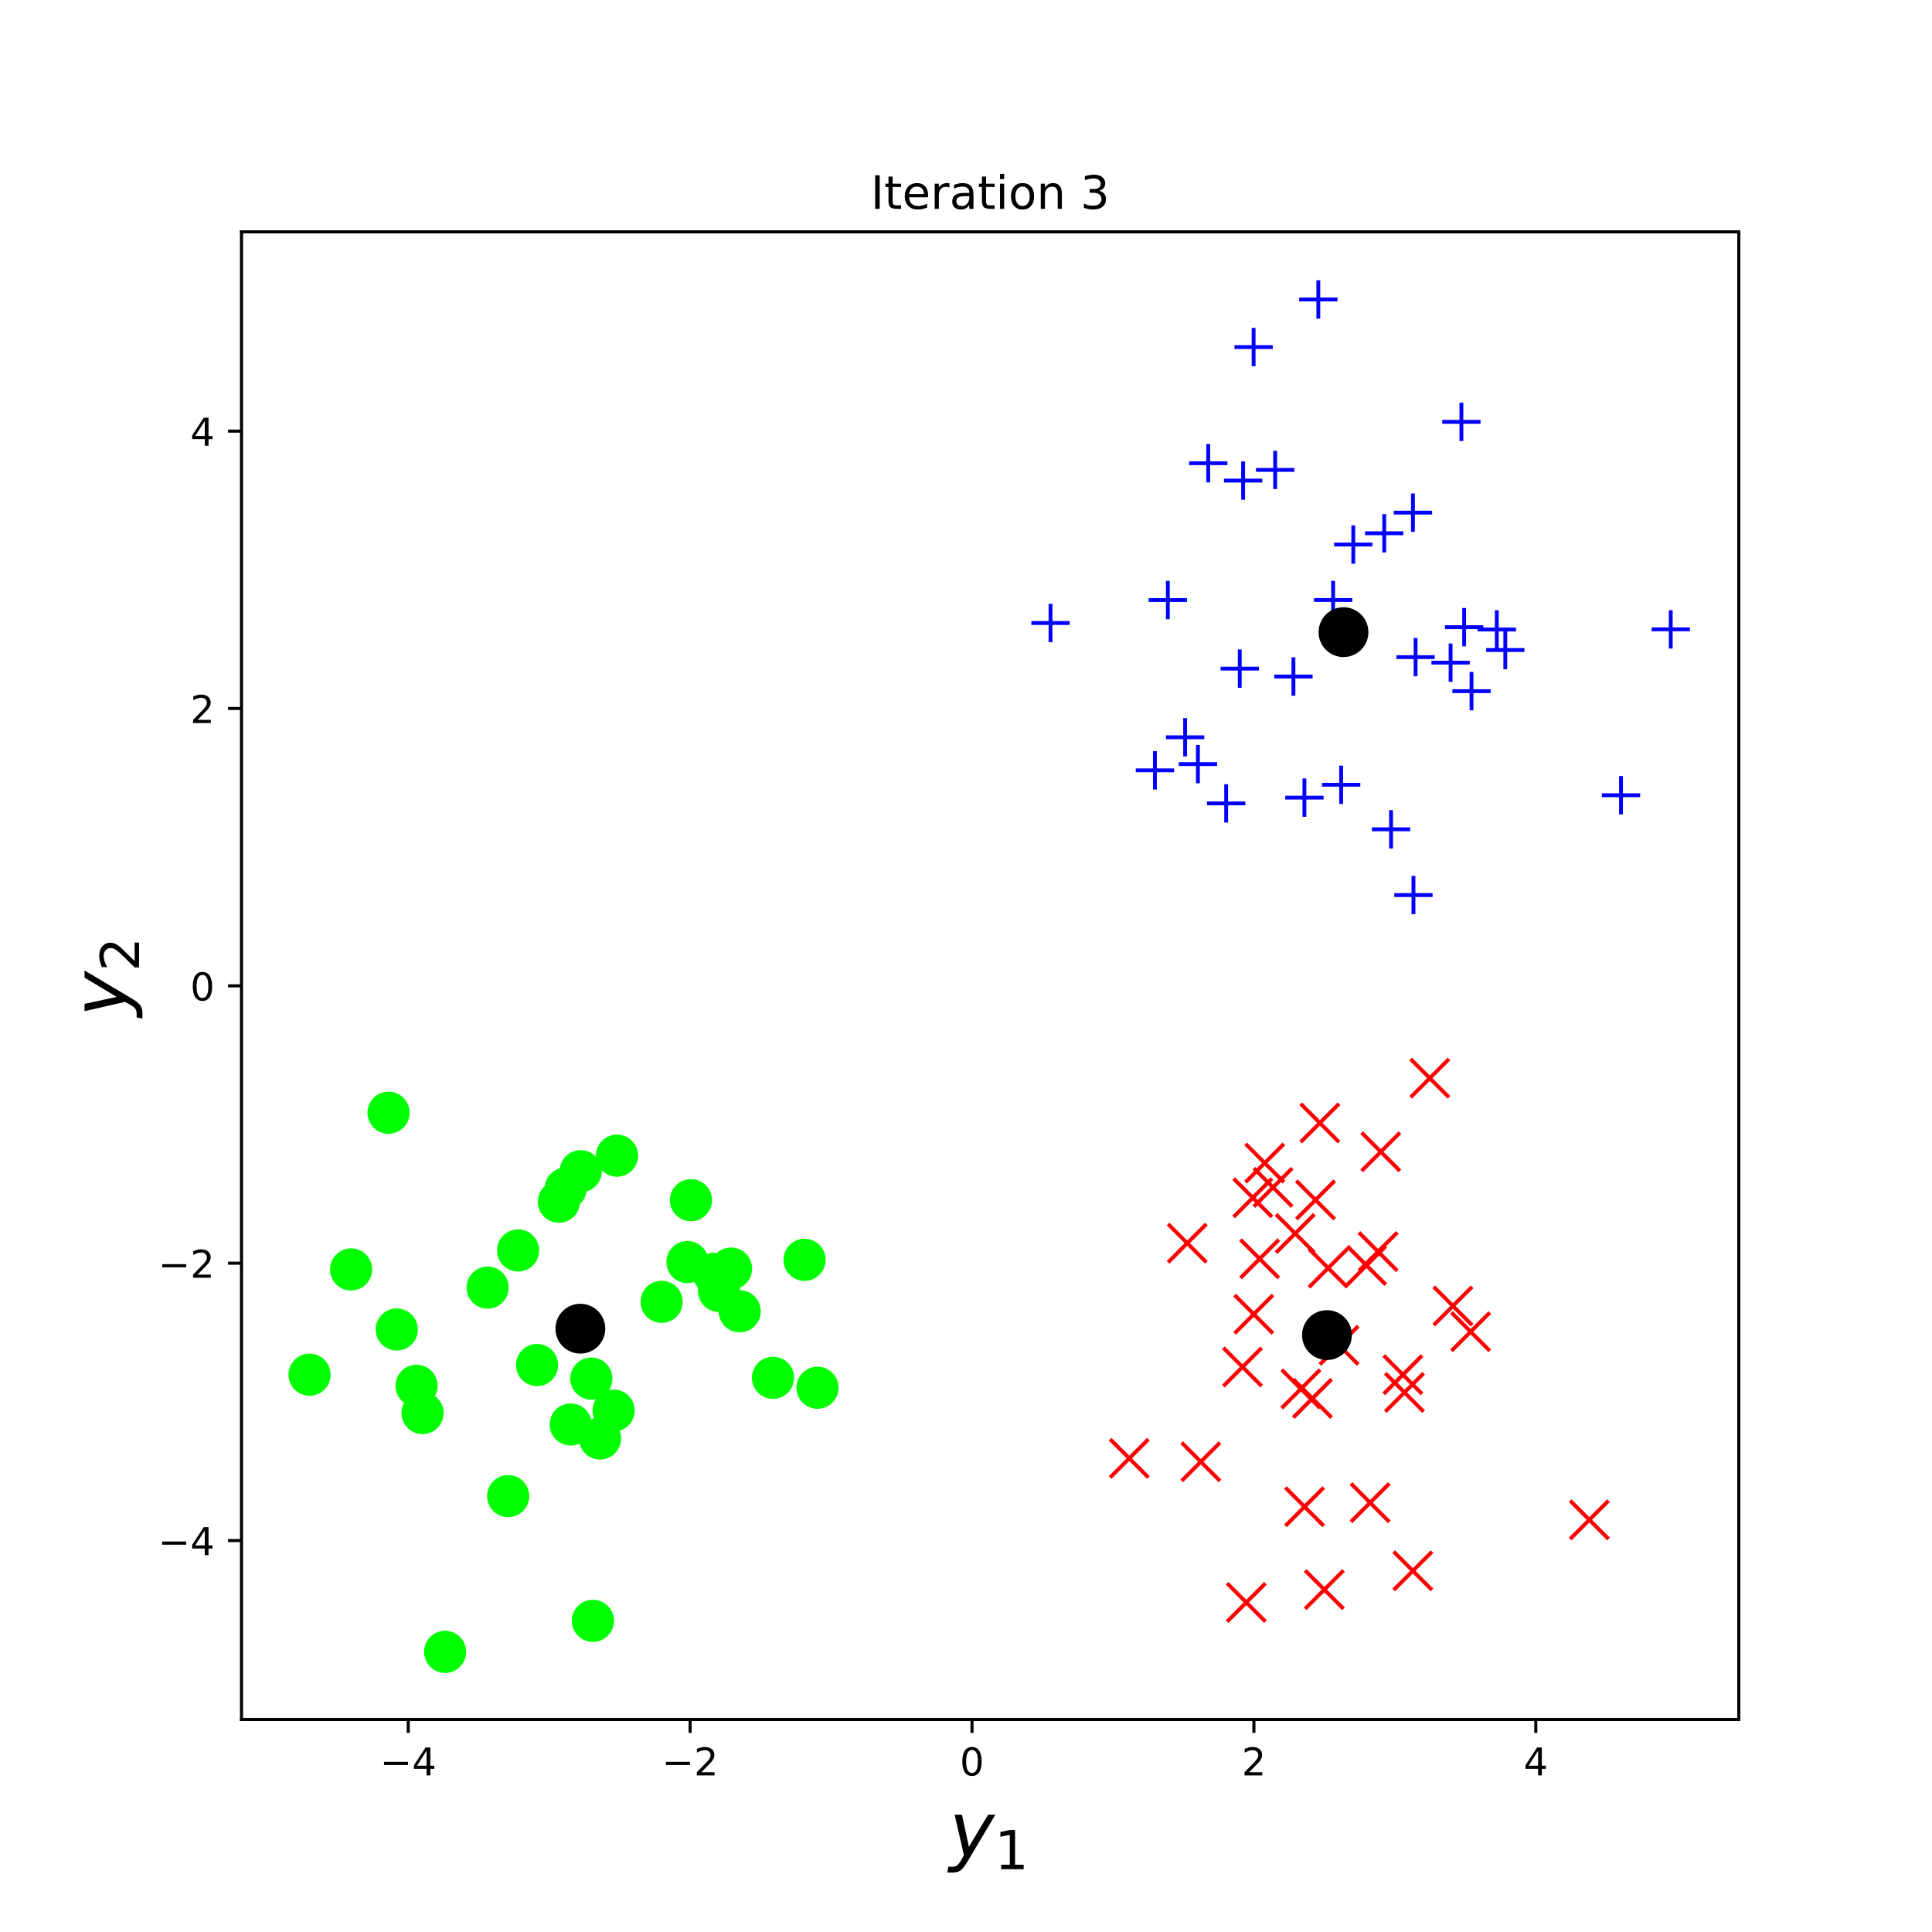
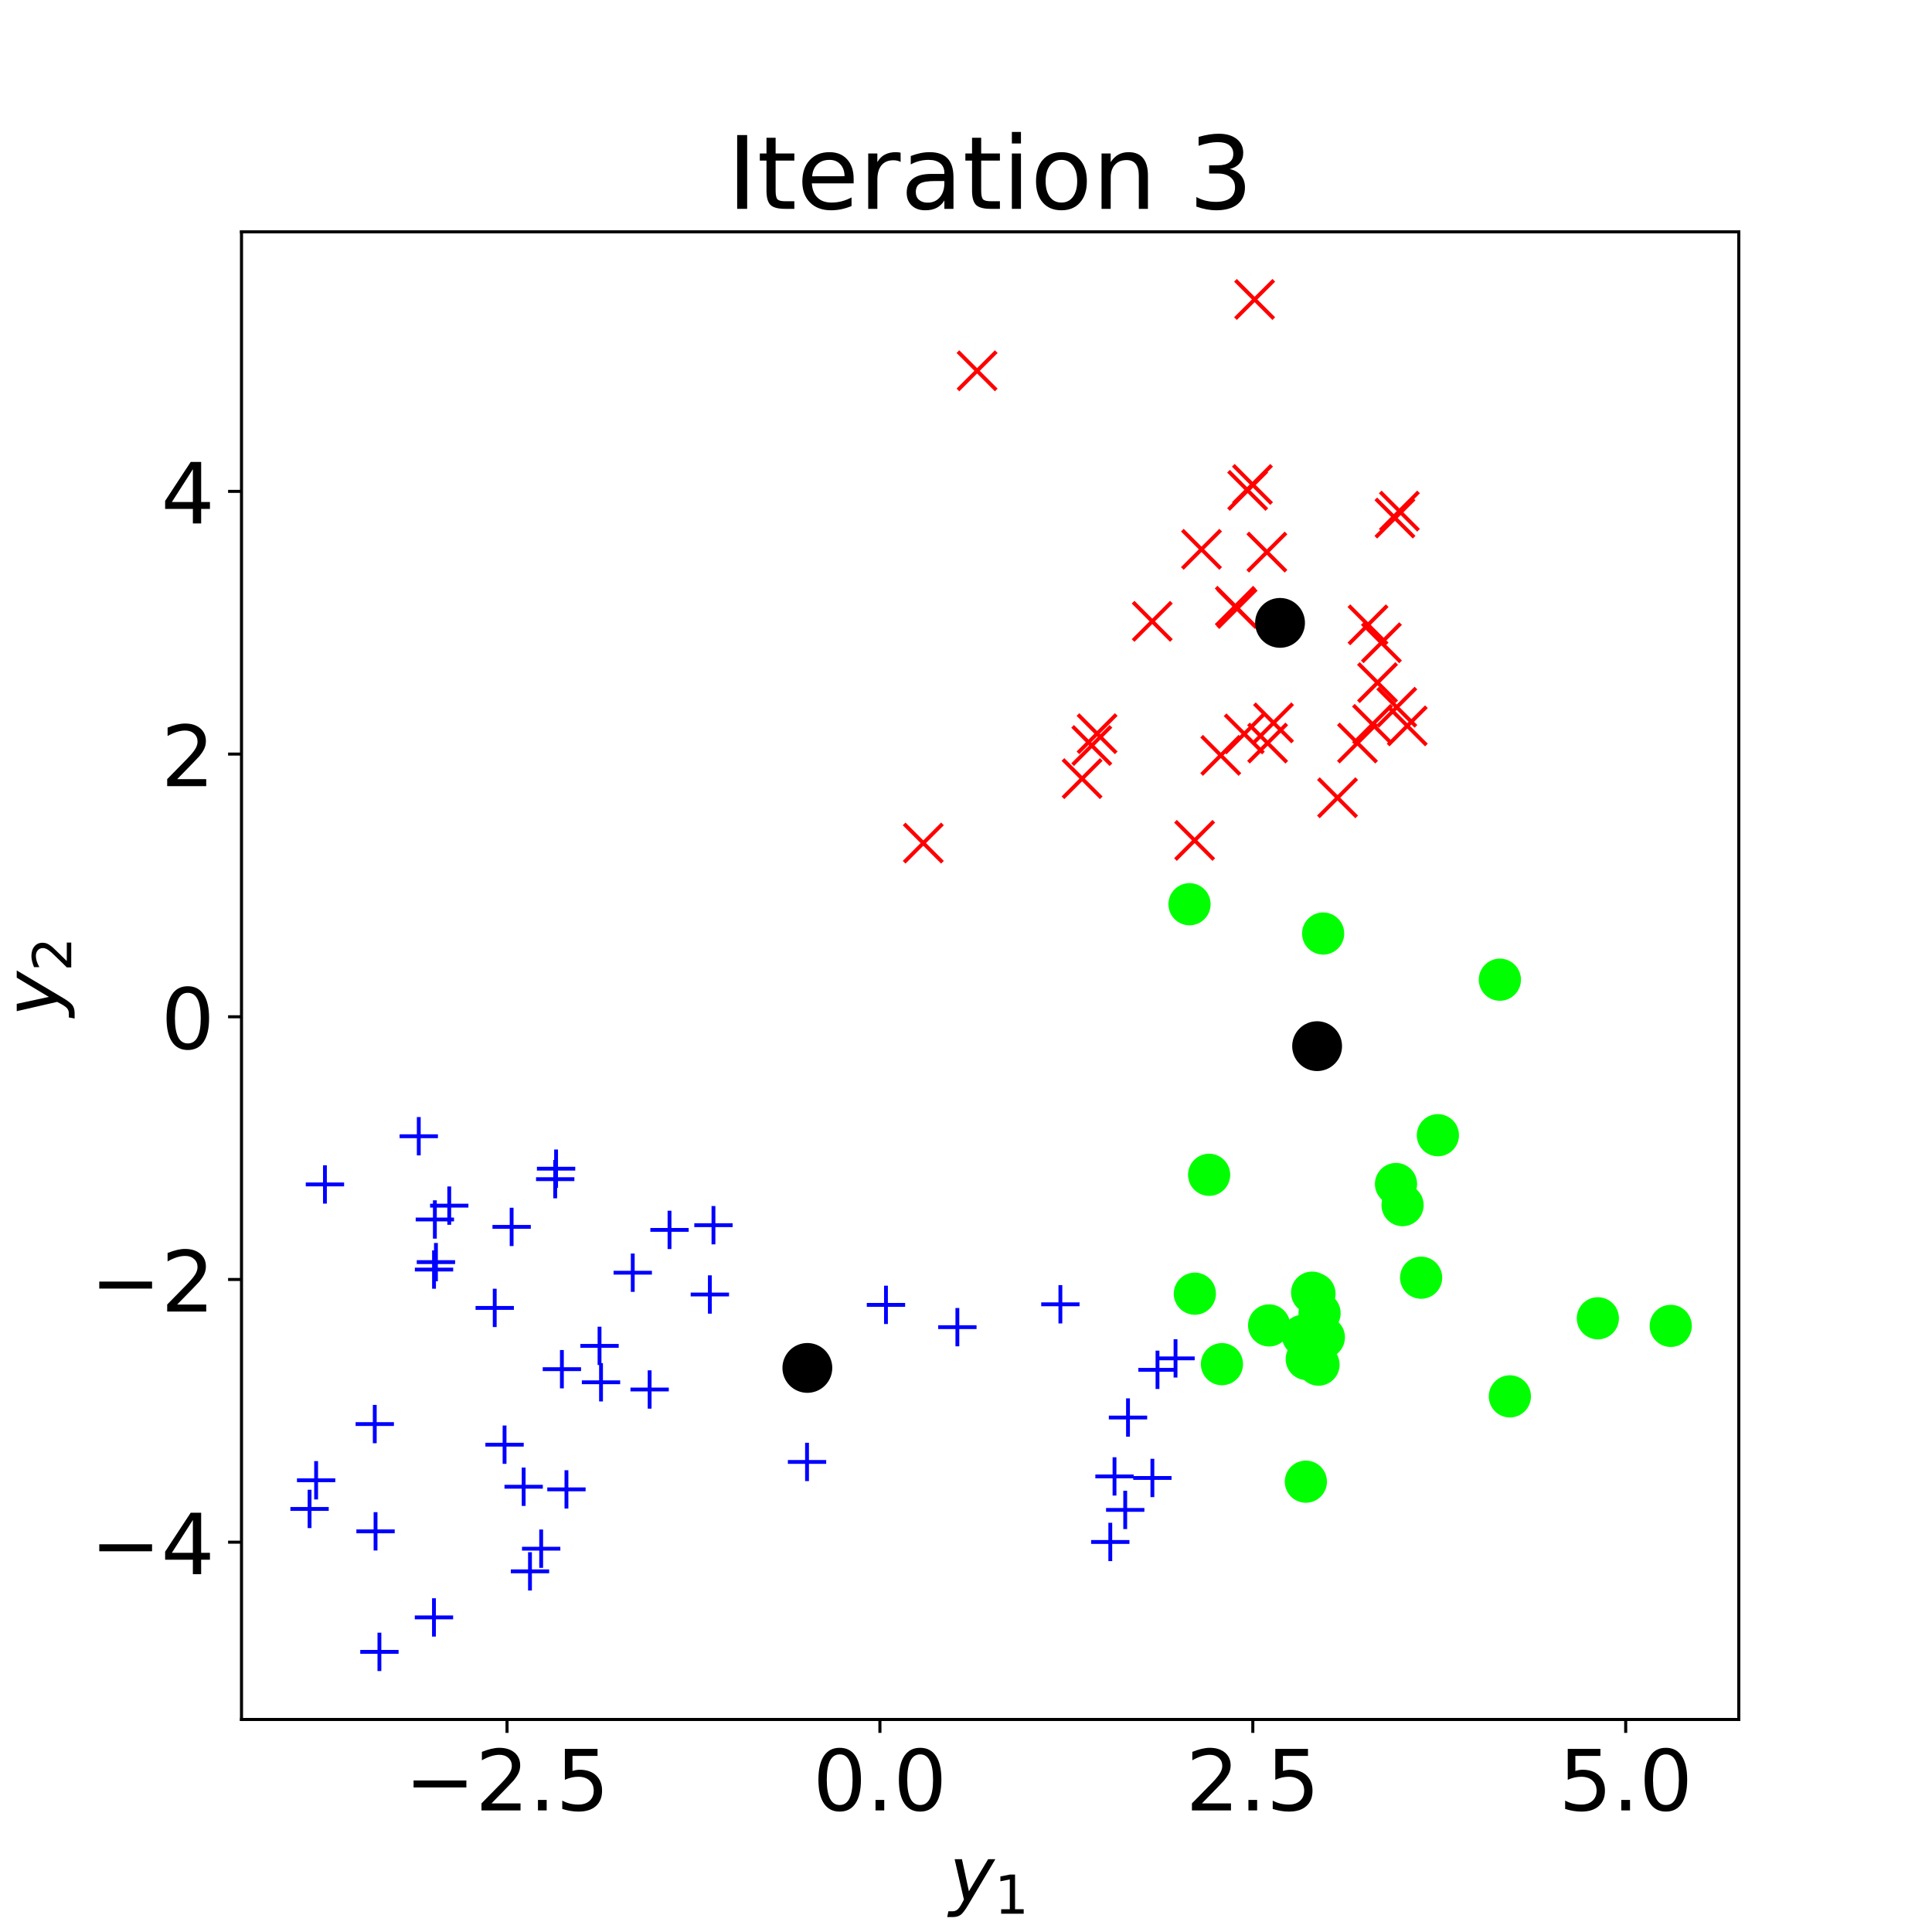
<svg xmlns="http://www.w3.org/2000/svg" xmlns:xlink="http://www.w3.org/1999/xlink" width="504pt" height="504pt" viewBox="0 0 504 504" version="1.1">
  <defs>
    <style type="text/css">*{stroke-linejoin: round; stroke-linecap: butt}</style>
  </defs>
  <g id="figure_1">
    <g id="patch_1">
      <path d="M 0 504  L 504 504  L 504 0  L 0 0  L 0 504  z " style="fill: none" />
    </g>
    <g id="axes_1">
      <g id="patch_2">
        <path d="M 63 448.56  L 453.6 448.56  L 453.6 60.48  L 63 60.48  L 63 448.56  z " style="fill: none" />
      </g>
      <g id="matplotlib.axis_1">
        <g id="xtick_1">
          <g id="line2d_1">
            <defs>
-               <path id="meb53359e53" d="M 0 0  L 0 3.5  " style="stroke: #000000; stroke-width: 0.8" />
+               <path id="mddb1f4690a" d="M 0 0  L 0 3.5  " style="stroke: #000000; stroke-width: 0.8" />
            </defs>
            <g>
-               <use xlink:href="#meb53359e53" x="106.492" y="448.56" style="stroke: #000000; stroke-width: 0.8" />
+               <use xlink:href="#mddb1f4690a" x="132.27" y="448.56" style="stroke: #000000; stroke-width: 0.8" />
            </g>
          </g>
          <g id="text_1">
-             <g transform="translate(99.12061 463.1584) scale(0.1 -0.1)">
+             <g transform="translate(105.5589 472.2766) scale(0.22 -0.22)">
              <defs>
                <path id="DejaVuSans-2212" d="M 678 2272  L 4684 2272  L 4684 1741  L 678 1741  L 678 2272  z " transform="scale(0.015625)" />
-                 <path id="DejaVuSans-34" d="M 2419 4116  L 825 1625  L 2419 1625  L 2419 4116  z M 2253 4666  L 3047 4666  L 3047 1625  L 3713 1625  L 3713 1100  L 3047 1100  L 3047 0  L 2419 0  L 2419 1100  L 313 1100  L 313 1709  L 2253 4666  z " transform="scale(0.015625)" />
-               </defs>
-               <use xlink:href="#DejaVuSans-2212" />
-               <use xlink:href="#DejaVuSans-34" x="83.789" />
-             </g>
-           </g>
-         </g>
-         <g id="xtick_2">
-           <g id="line2d_2">
-             <g>
-               <use xlink:href="#meb53359e53" x="180.03" y="448.56" style="stroke: #000000; stroke-width: 0.8" />
-             </g>
-           </g>
-           <g id="text_2">
-             <g transform="translate(172.6587 463.1584) scale(0.1 -0.1)">
-               <defs>
                <path id="DejaVuSans-32" d="M 1228 531  L 3431 531  L 3431 0  L 469 0  L 469 531  Q 828 903 1448 1529  Q 2069 2156 2228 2338  Q 2531 2678 2651 2914  Q 2772 3150 2772 3378  Q 2772 3750 2511 3984  Q 2250 4219 1831 4219  Q 1534 4219 1204 4116  Q 875 4013 500 3803  L 500 4441  Q 881 4594 1212 4672  Q 1544 4750 1819 4750  Q 2544 4750 2975 4387  Q 3406 4025 3406 3419  Q 3406 3131 3298 2873  Q 3191 2616 2906 2266  Q 2828 2175 2409 1742  Q 1991 1309 1228 531  z " transform="scale(0.015625)" />
+                 <path id="DejaVuSans-2e" d="M 684 794  L 1344 794  L 1344 0  L 684 0  L 684 794  z " transform="scale(0.015625)" />
+                 <path id="DejaVuSans-35" d="M 691 4666  L 3169 4666  L 3169 4134  L 1269 4134  L 1269 2991  Q 1406 3038 1543 3061  Q 1681 3084 1819 3084  Q 2600 3084 3056 2656  Q 3513 2228 3513 1497  Q 3513 744 3044 326  Q 2575 -91 1722 -91  Q 1428 -91 1123 -41  Q 819 9 494 109  L 494 744  Q 775 591 1075 516  Q 1375 441 1709 441  Q 2250 441 2565 725  Q 2881 1009 2881 1497  Q 2881 1984 2565 2268  Q 2250 2553 1709 2553  Q 1456 2553 1204 2497  Q 953 2441 691 2322  L 691 4666  z " transform="scale(0.015625)" />
              </defs>
              <use xlink:href="#DejaVuSans-2212" />
              <use xlink:href="#DejaVuSans-32" x="83.789" />
-             </g>
-           </g>
-         </g>
-         <g id="xtick_3">
-           <g id="line2d_3">
-             <g>
-               <use xlink:href="#meb53359e53" x="253.568" y="448.56" style="stroke: #000000; stroke-width: 0.8" />
-             </g>
-           </g>
-           <g id="text_3">
-             <g transform="translate(250.3866 463.1584) scale(0.1 -0.1)">
+               <use xlink:href="#DejaVuSans-2e" x="147.412" />
+               <use xlink:href="#DejaVuSans-35" x="179.199" />
+             </g>
+           </g>
+         </g>
+         <g id="xtick_2">
+           <g id="line2d_2">
+             <g>
+               <use xlink:href="#mddb1f4690a" x="229.545" y="448.56" style="stroke: #000000; stroke-width: 0.8" />
+             </g>
+           </g>
+           <g id="text_2">
+             <g transform="translate(212.052 472.2766) scale(0.22 -0.22)">
              <defs>
                <path id="DejaVuSans-30" d="M 2034 4250  Q 1547 4250 1301 3770  Q 1056 3291 1056 2328  Q 1056 1369 1301 889  Q 1547 409 2034 409  Q 2525 409 2770 889  Q 3016 1369 3016 2328  Q 3016 3291 2770 3770  Q 2525 4250 2034 4250  z M 2034 4750  Q 2819 4750 3233 4129  Q 3647 3509 3647 2328  Q 3647 1150 3233 529  Q 2819 -91 2034 -91  Q 1250 -91 836 529  Q 422 1150 422 2328  Q 422 3509 836 4129  Q 1250 4750 2034 4750  z " transform="scale(0.015625)" />
              </defs>
              <use xlink:href="#DejaVuSans-30" />
+               <use xlink:href="#DejaVuSans-2e" x="63.623" />
+               <use xlink:href="#DejaVuSans-30" x="95.41" />
+             </g>
+           </g>
+         </g>
+         <g id="xtick_3">
+           <g id="line2d_3">
+             <g>
+               <use xlink:href="#mddb1f4690a" x="326.821" y="448.56" style="stroke: #000000; stroke-width: 0.8" />
+             </g>
+           </g>
+           <g id="text_3">
+             <g transform="translate(309.3275 472.2766) scale(0.22 -0.22)">
+               <use xlink:href="#DejaVuSans-32" />
+               <use xlink:href="#DejaVuSans-2e" x="63.623" />
+               <use xlink:href="#DejaVuSans-35" x="95.41" />
            </g>
          </g>
        </g>
        <g id="xtick_4">
          <g id="line2d_4">
            <g>
-               <use xlink:href="#meb53359e53" x="327.106" y="448.56" style="stroke: #000000; stroke-width: 0.8" />
+               <use xlink:href="#mddb1f4690a" x="424.096" y="448.56" style="stroke: #000000; stroke-width: 0.8" />
            </g>
          </g>
          <g id="text_4">
-             <g transform="translate(323.9247 463.1584) scale(0.1 -0.1)">
-               <use xlink:href="#DejaVuSans-32" />
-             </g>
-           </g>
-         </g>
-         <g id="xtick_5">
-           <g id="line2d_5">
-             <g>
-               <use xlink:href="#meb53359e53" x="400.644" y="448.56" style="stroke: #000000; stroke-width: 0.8" />
-             </g>
-           </g>
-           <g id="text_5">
-             <g transform="translate(397.4627 463.1584) scale(0.1 -0.1)">
-               <use xlink:href="#DejaVuSans-34" />
-             </g>
-           </g>
-         </g>
-         <g id="text_6">
-           <g transform="translate(247.6 484.3944) scale(0.2 -0.2)">
+             <g transform="translate(406.603 472.2766) scale(0.22 -0.22)">
+               <use xlink:href="#DejaVuSans-35" />
+               <use xlink:href="#DejaVuSans-2e" x="63.623" />
+               <use xlink:href="#DejaVuSans-30" x="95.41" />
+             </g>
+           </g>
+         </g>
+         <g id="text_5">
+           <g transform="translate(247.6 496.0081) scale(0.2 -0.2)">
            <defs>
              <path id="DejaVuSans-Oblique-79" d="M 1588 -325  Q 1188 -997 936 -1164  Q 684 -1331 294 -1331  L -159 -1331  L -63 -850  L 269 -850  Q 509 -850 678 -719  Q 847 -588 1056 -206  L 1234 128  L 459 3500  L 1069 3500  L 1650 819  L 3256 3500  L 3859 3500  L 1588 -325  z " transform="scale(0.015625)" />
              <path id="DejaVuSans-31" d="M 794 531  L 1825 531  L 1825 4091  L 703 3866  L 703 4441  L 1819 4666  L 2450 4666  L 2450 531  L 3481 531  L 3481 0  L 794 0  L 794 531  z " transform="scale(0.015625)" />
            </defs>
            <use xlink:href="#DejaVuSans-Oblique-79" transform="translate(0 0.3125)" />
            <use xlink:href="#DejaVuSans-31" transform="translate(59.17969 -16.09375) scale(0.7)" />
          </g>
        </g>
      </g>
      <g id="matplotlib.axis_2">
        <g id="ytick_1">
-           <g id="line2d_6">
+           <g id="line2d_5">
            <defs>
-               <path id="m616bff6df2" d="M 0 0  L -3.5 0  " style="stroke: #000000; stroke-width: 0.8" />
+               <path id="m72a0acc749" d="M 0 0  L -3.5 0  " style="stroke: #000000; stroke-width: 0.8" />
            </defs>
            <g>
-               <use xlink:href="#m616bff6df2" x="63" y="401.885" style="stroke: #000000; stroke-width: 0.8" />
-             </g>
-           </g>
-           <g id="text_7">
-             <g transform="translate(41.25781 405.6845) scale(0.1 -0.1)">
+               <use xlink:href="#m72a0acc749" x="63" y="402.308" style="stroke: #000000; stroke-width: 0.8" />
+             </g>
+           </g>
+           <g id="text_6">
+             <g transform="translate(23.56719 410.6658) scale(0.22 -0.22)">
+               <defs>
+                 <path id="DejaVuSans-34" d="M 2419 4116  L 825 1625  L 2419 1625  L 2419 4116  z M 2253 4666  L 3047 4666  L 3047 1625  L 3713 1625  L 3713 1100  L 3047 1100  L 3047 0  L 2419 0  L 2419 1100  L 313 1100  L 313 1709  L 2253 4666  z " transform="scale(0.015625)" />
+               </defs>
              <use xlink:href="#DejaVuSans-2212" />
              <use xlink:href="#DejaVuSans-34" x="83.789" />
            </g>
          </g>
        </g>
        <g id="ytick_2">
-           <g id="line2d_7">
-             <g>
-               <use xlink:href="#m616bff6df2" x="63" y="329.53" style="stroke: #000000; stroke-width: 0.8" />
-             </g>
-           </g>
-           <g id="text_8">
-             <g transform="translate(41.25781 333.3295) scale(0.1 -0.1)">
+           <g id="line2d_6">
+             <g>
+               <use xlink:href="#m72a0acc749" x="63" y="333.777" style="stroke: #000000; stroke-width: 0.8" />
+             </g>
+           </g>
+           <g id="text_7">
+             <g transform="translate(23.56719 342.1357) scale(0.22 -0.22)">
              <use xlink:href="#DejaVuSans-2212" />
              <use xlink:href="#DejaVuSans-32" x="83.789" />
            </g>
          </g>
        </g>
        <g id="ytick_3">
+           <g id="line2d_7">
+             <g>
+               <use xlink:href="#m72a0acc749" x="63" y="265.247" style="stroke: #000000; stroke-width: 0.8" />
+             </g>
+           </g>
+           <g id="text_8">
+             <g transform="translate(42.0025 273.6055) scale(0.22 -0.22)">
+               <use xlink:href="#DejaVuSans-30" />
+             </g>
+           </g>
+         </g>
+         <g id="ytick_4">
          <g id="line2d_8">
            <g>
-               <use xlink:href="#m616bff6df2" x="63" y="257.175" style="stroke: #000000; stroke-width: 0.8" />
+               <use xlink:href="#m72a0acc749" x="63" y="196.717" style="stroke: #000000; stroke-width: 0.8" />
            </g>
          </g>
          <g id="text_9">
-             <g transform="translate(49.6375 260.9744) scale(0.1 -0.1)">
-               <use xlink:href="#DejaVuSans-30" />
-             </g>
-           </g>
-         </g>
-         <g id="ytick_4">
+             <g transform="translate(42.0025 205.0753) scale(0.22 -0.22)">
+               <use xlink:href="#DejaVuSans-32" />
+             </g>
+           </g>
+         </g>
+         <g id="ytick_5">
          <g id="line2d_9">
            <g>
-               <use xlink:href="#m616bff6df2" x="63" y="184.82" style="stroke: #000000; stroke-width: 0.8" />
+               <use xlink:href="#m72a0acc749" x="63" y="128.187" style="stroke: #000000; stroke-width: 0.8" />
            </g>
          </g>
          <g id="text_10">
-             <g transform="translate(49.6375 188.6193) scale(0.1 -0.1)">
-               <use xlink:href="#DejaVuSans-32" />
-             </g>
-           </g>
-         </g>
-         <g id="ytick_5">
-           <g id="line2d_10">
-             <g>
-               <use xlink:href="#m616bff6df2" x="63" y="112.465" style="stroke: #000000; stroke-width: 0.8" />
-             </g>
-           </g>
-           <g id="text_11">
-             <g transform="translate(49.6375 116.2642) scale(0.1 -0.1)">
+             <g transform="translate(42.0025 136.5451) scale(0.22 -0.22)">
              <use xlink:href="#DejaVuSans-34" />
            </g>
          </g>
        </g>
-         <g id="text_12">
-           <g transform="translate(33.05781 265.22) rotate(-90) scale(0.2 -0.2)">
+         <g id="text_11">
+           <g transform="translate(15.36719 265.22) rotate(-90) scale(0.2 -0.2)">
            <use xlink:href="#DejaVuSans-Oblique-79" transform="translate(0 0.3125)" />
            <use xlink:href="#DejaVuSans-32" transform="translate(59.17969 -16.09375) scale(0.7)" />
          </g>
        </g>
      </g>
+       <g id="line2d_10">
+         <defs>
+           <path id="m158fd44643" d="M -5 5  L 5 -5  M -5 -5  L 5 5  " style="stroke: #ff0000" />
+         </defs>
+         <g clip-path="url(#p5cfebc0dab)">
+           <use xlink:href="#m158fd44643" x="318.463" y="197.049" style="fill: #ff0000; stroke: #ff0000" />
+           <use xlink:href="#m158fd44643" x="356.879" y="162.999" style="fill: #ff0000; stroke: #ff0000" />
+           <use xlink:href="#m158fd44643" x="284.814" y="194.484" style="fill: #ff0000; stroke: #ff0000" />
+           <use xlink:href="#m158fd44643" x="286.198" y="191.396" style="fill: #ff0000; stroke: #ff0000" />
+           <use xlink:href="#m158fd44643" x="359.356" y="178.076" style="fill: #ff0000; stroke: #ff0000" />
+           <use xlink:href="#m158fd44643" x="240.861" y="219.935" style="fill: #ff0000; stroke: #ff0000" />
+           <use xlink:href="#m158fd44643" x="330.485" y="144.023" style="fill: #ff0000; stroke: #ff0000" />
+           <use xlink:href="#m158fd44643" x="322.719" y="158.737" style="fill: #ff0000; stroke: #ff0000" />
+           <use xlink:href="#m158fd44643" x="364.378" y="184.489" style="fill: #ff0000; stroke: #ff0000" />
+           <use xlink:href="#m158fd44643" x="358.052" y="188.967" style="fill: #ff0000; stroke: #ff0000" />
+           <use xlink:href="#m158fd44643" x="360.37" y="167.666" style="fill: #ff0000; stroke: #ff0000" />
+           <use xlink:href="#m158fd44643" x="322.243" y="158.167" style="fill: #ff0000; stroke: #ff0000" />
+           <use xlink:href="#m158fd44643" x="365.061" y="133.333" style="fill: #ff0000; stroke: #ff0000" />
+           <use xlink:href="#m158fd44643" x="330.679" y="193.844" style="fill: #ff0000; stroke: #ff0000" />
+           <use xlink:href="#m158fd44643" x="282.285" y="203.123" style="fill: #ff0000; stroke: #ff0000" />
+           <use xlink:href="#m158fd44643" x="311.647" y="219.236" style="fill: #ff0000; stroke: #ff0000" />
+           <use xlink:href="#m158fd44643" x="326.725" y="126.376" style="fill: #ff0000; stroke: #ff0000" />
+           <use xlink:href="#m158fd44643" x="313.434" y="143.299" style="fill: #ff0000; stroke: #ff0000" />
+           <use xlink:href="#m158fd44643" x="300.586" y="162.092" style="fill: #ff0000; stroke: #ff0000" />
+           <use xlink:href="#m158fd44643" x="324.589" y="191.451" style="fill: #ff0000; stroke: #ff0000" />
+           <use xlink:href="#m158fd44643" x="348.923" y="208.111" style="fill: #ff0000; stroke: #ff0000" />
+           <use xlink:href="#m158fd44643" x="354.122" y="193.831" style="fill: #ff0000; stroke: #ff0000" />
+           <use xlink:href="#m158fd44643" x="327.291" y="78.12" style="fill: #ff0000; stroke: #ff0000" />
+           <use xlink:href="#m158fd44643" x="325.473" y="127.928" style="fill: #ff0000; stroke: #ff0000" />
+           <use xlink:href="#m158fd44643" x="332.223" y="188.58" style="fill: #ff0000; stroke: #ff0000" />
+           <use xlink:href="#m158fd44643" x="367.116" y="189.36" style="fill: #ff0000; stroke: #ff0000" />
+           <use xlink:href="#m158fd44643" x="254.895" y="96.731" style="fill: #ff0000; stroke: #ff0000" />
+           <use xlink:href="#m158fd44643" x="363.904" y="135.144" style="fill: #ff0000; stroke: #ff0000" />
+         </g>
+       </g>
      <g id="line2d_11">
        <defs>
-           <path id="m64d9a238f5" d="M -5 5  L 5 -5  M -5 -5  L 5 5  " style="stroke: #ff0000" />
+           <path id="m43f08fb8c4" d="M 0 5  C 1.326 5 2.598 4.473 3.536 3.536  C 4.473 2.598 5 1.326 5 0  C 5 -1.326 4.473 -2.598 3.536 -3.536  C 2.598 -4.473 1.326 -5 0 -5  C -1.326 -5 -2.598 -4.473 -3.536 -3.536  C -4.473 -2.598 -5 -1.326 -5 0  C -5 1.326 -4.473 2.598 -3.536 3.536  C -2.598 4.473 -1.326 5 0 5  z " style="stroke: #00ff00" />
        </defs>
-         <g clip-path="url(#p43ad345d5c)">
-           <use xlink:href="#m64d9a238f5" x="343.177" y="313.03" style="fill: #ff0000; stroke: #ff0000" />
-           <use xlink:href="#m64d9a238f5" x="329.929" y="303.399" style="fill: #ff0000; stroke: #ff0000" />
-           <use xlink:href="#m64d9a238f5" x="359.493" y="326.508" style="fill: #ff0000; stroke: #ff0000" />
-           <use xlink:href="#m64d9a238f5" x="326.811" y="312.461" style="fill: #ff0000; stroke: #ff0000" />
-           <use xlink:href="#m64d9a238f5" x="327.068" y="342.84" style="fill: #ff0000; stroke: #ff0000" />
-           <use xlink:href="#m64d9a238f5" x="349.322" y="350.949" style="fill: #ff0000; stroke: #ff0000" />
-           <use xlink:href="#m64d9a238f5" x="328.606" y="328.388" style="fill: #ff0000; stroke: #ff0000" />
-           <use xlink:href="#m64d9a238f5" x="372.982" y="281.261" style="fill: #ff0000; stroke: #ff0000" />
-           <use xlink:href="#m64d9a238f5" x="342.373" y="364.794" style="fill: #ff0000; stroke: #ff0000" />
-           <use xlink:href="#m64d9a238f5" x="357.422" y="392.001" style="fill: #ff0000; stroke: #ff0000" />
-           <use xlink:href="#m64d9a238f5" x="294.593" y="380.44" style="fill: #ff0000; stroke: #ff0000" />
-           <use xlink:href="#m64d9a238f5" x="337.881" y="321.783" style="fill: #ff0000; stroke: #ff0000" />
-           <use xlink:href="#m64d9a238f5" x="366.382" y="363.246" style="fill: #ff0000; stroke: #ff0000" />
-           <use xlink:href="#m64d9a238f5" x="313.257" y="381.326" style="fill: #ff0000; stroke: #ff0000" />
-           <use xlink:href="#m64d9a238f5" x="339.362" y="362.32" style="fill: #ff0000; stroke: #ff0000" />
-           <use xlink:href="#m64d9a238f5" x="325.119" y="418.034" style="fill: #ff0000; stroke: #ff0000" />
-           <use xlink:href="#m64d9a238f5" x="345.472" y="414.684" style="fill: #ff0000; stroke: #ff0000" />
-           <use xlink:href="#m64d9a238f5" x="309.716" y="324.311" style="fill: #ff0000; stroke: #ff0000" />
-           <use xlink:href="#m64d9a238f5" x="332.092" y="309.755" style="fill: #ff0000; stroke: #ff0000" />
-           <use xlink:href="#m64d9a238f5" x="344.304" y="292.938" style="fill: #ff0000; stroke: #ff0000" />
-           <use xlink:href="#m64d9a238f5" x="346.483" y="330.8" style="fill: #ff0000; stroke: #ff0000" />
-           <use xlink:href="#m64d9a238f5" x="324.14" y="356.599" style="fill: #ff0000; stroke: #ff0000" />
-           <use xlink:href="#m64d9a238f5" x="368.564" y="409.783" style="fill: #ff0000; stroke: #ff0000" />
-           <use xlink:href="#m64d9a238f5" x="383.646" y="347.402" style="fill: #ff0000; stroke: #ff0000" />
-           <use xlink:href="#m64d9a238f5" x="414.615" y="396.48" style="fill: #ff0000; stroke: #ff0000" />
-           <use xlink:href="#m64d9a238f5" x="356.493" y="330.116" style="fill: #ff0000; stroke: #ff0000" />
-           <use xlink:href="#m64d9a238f5" x="340.318" y="393.059" style="fill: #ff0000; stroke: #ff0000" />
-           <use xlink:href="#m64d9a238f5" x="365.976" y="358.621" style="fill: #ff0000; stroke: #ff0000" />
-           <use xlink:href="#m64d9a238f5" x="360.205" y="300.464" style="fill: #ff0000; stroke: #ff0000" />
-           <use xlink:href="#m64d9a238f5" x="379.021" y="340.682" style="fill: #ff0000; stroke: #ff0000" />
+         <g clip-path="url(#p5cfebc0dab)">
+           <use xlink:href="#m43f08fb8c4" x="310.309" y="235.885" style="fill: #00ff00; stroke: #00ff00" />
+           <use xlink:href="#m43f08fb8c4" x="345.171" y="243.53" style="fill: #00ff00; stroke: #00ff00" />
+           <use xlink:href="#m43f08fb8c4" x="391.27" y="255.572" style="fill: #00ff00; stroke: #00ff00" />
+           <use xlink:href="#m43f08fb8c4" x="318.768" y="355.867" style="fill: #00ff00; stroke: #00ff00" />
+           <use xlink:href="#m43f08fb8c4" x="345.355" y="348.877" style="fill: #00ff00; stroke: #00ff00" />
+           <use xlink:href="#m43f08fb8c4" x="370.727" y="333.317" style="fill: #00ff00; stroke: #00ff00" />
+           <use xlink:href="#m43f08fb8c4" x="375.102" y="296.145" style="fill: #00ff00; stroke: #00ff00" />
+           <use xlink:href="#m43f08fb8c4" x="435.845" y="345.886" style="fill: #00ff00; stroke: #00ff00" />
+           <use xlink:href="#m43f08fb8c4" x="315.422" y="306.473" style="fill: #00ff00; stroke: #00ff00" />
+           <use xlink:href="#m43f08fb8c4" x="344.233" y="342.567" style="fill: #00ff00; stroke: #00ff00" />
+           <use xlink:href="#m43f08fb8c4" x="331.077" y="345.763" style="fill: #00ff00; stroke: #00ff00" />
+           <use xlink:href="#m43f08fb8c4" x="339.901" y="348.462" style="fill: #00ff00; stroke: #00ff00" />
+           <use xlink:href="#m43f08fb8c4" x="364.173" y="308.875" style="fill: #00ff00; stroke: #00ff00" />
+           <use xlink:href="#m43f08fb8c4" x="393.88" y="364.271" style="fill: #00ff00; stroke: #00ff00" />
+           <use xlink:href="#m43f08fb8c4" x="365.888" y="314.385" style="fill: #00ff00; stroke: #00ff00" />
+           <use xlink:href="#m43f08fb8c4" x="311.7" y="337.483" style="fill: #00ff00; stroke: #00ff00" />
+           <use xlink:href="#m43f08fb8c4" x="342.293" y="337.216" style="fill: #00ff00; stroke: #00ff00" />
+           <use xlink:href="#m43f08fb8c4" x="340.893" y="354.541" style="fill: #00ff00; stroke: #00ff00" />
+           <use xlink:href="#m43f08fb8c4" x="342.908" y="337.512" style="fill: #00ff00; stroke: #00ff00" />
+           <use xlink:href="#m43f08fb8c4" x="340.661" y="386.525" style="fill: #00ff00; stroke: #00ff00" />
+           <use xlink:href="#m43f08fb8c4" x="343.959" y="355.994" style="fill: #00ff00; stroke: #00ff00" />
+           <use xlink:href="#m43f08fb8c4" x="416.831" y="343.904" style="fill: #00ff00; stroke: #00ff00" />
        </g>
      </g>
      <g id="line2d_12">
        <defs>
-           <path id="ma2766f95ec" d="M 0 5  C 1.326 5 2.598 4.473 3.536 3.536  C 4.473 2.598 5 1.326 5 0  C 5 -1.326 4.473 -2.598 3.536 -3.536  C 2.598 -4.473 1.326 -5 0 -5  C -1.326 -5 -2.598 -4.473 -3.536 -3.536  C -4.473 -2.598 -5 -1.326 -5 0  C -5 1.326 -4.473 2.598 -3.536 3.536  C -2.598 4.473 -1.326 5 0 5  z " style="stroke: #00ff00" />
+           <path id="mb91211bfcb" d="M -5 0  L 5 0  M 0 5  L 0 -5  " style="stroke: #0000ff" />
        </defs>
-         <g clip-path="url(#p43ad345d5c)">
-           <use xlink:href="#ma2766f95ec" x="154.262" y="359.632" style="fill: #00ff00; stroke: #00ff00" />
-           <use xlink:href="#ma2766f95ec" x="91.585" y="331.153" style="fill: #00ff00; stroke: #00ff00" />
-           <use xlink:href="#ma2766f95ec" x="172.596" y="339.605" style="fill: #00ff00; stroke: #00ff00" />
-           <use xlink:href="#ma2766f95ec" x="156.524" y="375.246" style="fill: #00ff00; stroke: #00ff00" />
-           <use xlink:href="#ma2766f95ec" x="132.558" y="390.291" style="fill: #00ff00; stroke: #00ff00" />
-           <use xlink:href="#ma2766f95ec" x="186.228" y="332.3" style="fill: #00ff00; stroke: #00ff00" />
-           <use xlink:href="#ma2766f95ec" x="135.153" y="326.203" style="fill: #00ff00; stroke: #00ff00" />
-           <use xlink:href="#ma2766f95ec" x="116.121" y="430.92" style="fill: #00ff00; stroke: #00ff00" />
-           <use xlink:href="#ma2766f95ec" x="140.105" y="356.097" style="fill: #00ff00; stroke: #00ff00" />
-           <use xlink:href="#ma2766f95ec" x="127.206" y="335.903" style="fill: #00ff00; stroke: #00ff00" />
-           <use xlink:href="#ma2766f95ec" x="187.585" y="336.776" style="fill: #00ff00; stroke: #00ff00" />
-           <use xlink:href="#ma2766f95ec" x="190.708" y="330.936" style="fill: #00ff00; stroke: #00ff00" />
-           <use xlink:href="#ma2766f95ec" x="108.662" y="361.513" style="fill: #00ff00; stroke: #00ff00" />
-           <use xlink:href="#ma2766f95ec" x="154.675" y="422.833" style="fill: #00ff00; stroke: #00ff00" />
-           <use xlink:href="#ma2766f95ec" x="103.505" y="346.824" style="fill: #00ff00; stroke: #00ff00" />
-           <use xlink:href="#ma2766f95ec" x="147.558" y="310.069" style="fill: #00ff00; stroke: #00ff00" />
-           <use xlink:href="#ma2766f95ec" x="160.965" y="301.48" style="fill: #00ff00; stroke: #00ff00" />
-           <use xlink:href="#ma2766f95ec" x="201.651" y="359.432" style="fill: #00ff00; stroke: #00ff00" />
-           <use xlink:href="#ma2766f95ec" x="213.26" y="362.015" style="fill: #00ff00; stroke: #00ff00" />
-           <use xlink:href="#ma2766f95ec" x="209.882" y="328.657" style="fill: #00ff00; stroke: #00ff00" />
-           <use xlink:href="#ma2766f95ec" x="179.343" y="329.232" style="fill: #00ff00; stroke: #00ff00" />
-           <use xlink:href="#ma2766f95ec" x="192.962" y="342.072" style="fill: #00ff00; stroke: #00ff00" />
-           <use xlink:href="#ma2766f95ec" x="160.067" y="367.972" style="fill: #00ff00; stroke: #00ff00" />
-           <use xlink:href="#ma2766f95ec" x="101.364" y="290.277" style="fill: #00ff00; stroke: #00ff00" />
-           <use xlink:href="#ma2766f95ec" x="148.883" y="371.611" style="fill: #00ff00; stroke: #00ff00" />
-           <use xlink:href="#ma2766f95ec" x="180.244" y="313.095" style="fill: #00ff00; stroke: #00ff00" />
-           <use xlink:href="#ma2766f95ec" x="110.226" y="368.623" style="fill: #00ff00; stroke: #00ff00" />
-           <use xlink:href="#ma2766f95ec" x="145.796" y="313.492" style="fill: #00ff00; stroke: #00ff00" />
-           <use xlink:href="#ma2766f95ec" x="151.489" y="305.539" style="fill: #00ff00; stroke: #00ff00" />
-           <use xlink:href="#ma2766f95ec" x="80.755" y="358.617" style="fill: #00ff00; stroke: #00ff00" />
+         <g clip-path="url(#p5cfebc0dab)">
+           <use xlink:href="#mb91211bfcb" x="141.175" y="404.009" style="fill: #0000ff; stroke: #0000ff" />
+           <use xlink:href="#mb91211bfcb" x="185.18" y="337.697" style="fill: #0000ff; stroke: #0000ff" />
+           <use xlink:href="#mb91211bfcb" x="82.467" y="386.156" style="fill: #0000ff; stroke: #0000ff" />
+           <use xlink:href="#mb91211bfcb" x="113.224" y="331.185" style="fill: #0000ff; stroke: #0000ff" />
+           <use xlink:href="#mb91211bfcb" x="174.656" y="320.843" style="fill: #0000ff; stroke: #0000ff" />
+           <use xlink:href="#mb91211bfcb" x="113.443" y="318.122" style="fill: #0000ff; stroke: #0000ff" />
+           <use xlink:href="#mb91211bfcb" x="145.065" y="304.87" style="fill: #0000ff; stroke: #0000ff" />
+           <use xlink:href="#mb91211bfcb" x="165.065" y="332.01" style="fill: #0000ff; stroke: #0000ff" />
+           <use xlink:href="#mb91211bfcb" x="131.624" y="376.873" style="fill: #0000ff; stroke: #0000ff" />
+           <use xlink:href="#mb91211bfcb" x="133.468" y="320.054" style="fill: #0000ff; stroke: #0000ff" />
+           <use xlink:href="#mb91211bfcb" x="156.788" y="360.593" style="fill: #0000ff; stroke: #0000ff" />
+           <use xlink:href="#mb91211bfcb" x="80.755" y="393.636" style="fill: #0000ff; stroke: #0000ff" />
+           <use xlink:href="#mb91211bfcb" x="136.605" y="387.845" style="fill: #0000ff; stroke: #0000ff" />
+           <use xlink:href="#mb91211bfcb" x="129.058" y="341.194" style="fill: #0000ff; stroke: #0000ff" />
+           <use xlink:href="#mb91211bfcb" x="156.4" y="351.098" style="fill: #0000ff; stroke: #0000ff" />
+           <use xlink:href="#mb91211bfcb" x="144.836" y="307.607" style="fill: #0000ff; stroke: #0000ff" />
+           <use xlink:href="#mb91211bfcb" x="138.257" y="409.915" style="fill: #0000ff; stroke: #0000ff" />
+           <use xlink:href="#mb91211bfcb" x="113.722" y="329.248" style="fill: #0000ff; stroke: #0000ff" />
+           <use xlink:href="#mb91211bfcb" x="169.467" y="362.473" style="fill: #0000ff; stroke: #0000ff" />
+           <use xlink:href="#mb91211bfcb" x="109.244" y="296.411" style="fill: #0000ff; stroke: #0000ff" />
+           <use xlink:href="#mb91211bfcb" x="117.195" y="314.515" style="fill: #0000ff; stroke: #0000ff" />
+           <use xlink:href="#mb91211bfcb" x="97.968" y="399.483" style="fill: #0000ff; stroke: #0000ff" />
+           <use xlink:href="#mb91211bfcb" x="147.769" y="388.531" style="fill: #0000ff; stroke: #0000ff" />
+           <use xlink:href="#mb91211bfcb" x="84.766" y="308.981" style="fill: #0000ff; stroke: #0000ff" />
+           <use xlink:href="#mb91211bfcb" x="186.12" y="319.612" style="fill: #0000ff; stroke: #0000ff" />
+           <use xlink:href="#mb91211bfcb" x="113.206" y="421.93" style="fill: #0000ff; stroke: #0000ff" />
+           <use xlink:href="#mb91211bfcb" x="146.58" y="357.177" style="fill: #0000ff; stroke: #0000ff" />
+           <use xlink:href="#mb91211bfcb" x="98.978" y="430.92" style="fill: #0000ff; stroke: #0000ff" />
+           <use xlink:href="#mb91211bfcb" x="210.529" y="381.37" style="fill: #0000ff; stroke: #0000ff" />
+           <use xlink:href="#mb91211bfcb" x="97.764" y="371.492" style="fill: #0000ff; stroke: #0000ff" />
+           <use xlink:href="#mb91211bfcb" x="249.75" y="346.211" style="fill: #0000ff; stroke: #0000ff" />
+           <use xlink:href="#mb91211bfcb" x="306.659" y="354.361" style="fill: #0000ff; stroke: #0000ff" />
+           <use xlink:href="#mb91211bfcb" x="231.122" y="340.399" style="fill: #0000ff; stroke: #0000ff" />
+           <use xlink:href="#mb91211bfcb" x="293.536" y="393.883" style="fill: #0000ff; stroke: #0000ff" />
+           <use xlink:href="#mb91211bfcb" x="290.742" y="385.154" style="fill: #0000ff; stroke: #0000ff" />
+           <use xlink:href="#mb91211bfcb" x="300.623" y="385.553" style="fill: #0000ff; stroke: #0000ff" />
+           <use xlink:href="#mb91211bfcb" x="276.621" y="340.253" style="fill: #0000ff; stroke: #0000ff" />
+           <use xlink:href="#mb91211bfcb" x="289.64" y="402.251" style="fill: #0000ff; stroke: #0000ff" />
+           <use xlink:href="#mb91211bfcb" x="301.957" y="357.344" style="fill: #0000ff; stroke: #0000ff" />
+           <use xlink:href="#mb91211bfcb" x="294.262" y="369.79" style="fill: #0000ff; stroke: #0000ff" />
        </g>
      </g>
      <g id="line2d_13">
        <defs>
-           <path id="m88ac84c15b" d="M -5 0  L 5 0  M 0 5  L 0 -5  " style="stroke: #0000ff" />
+           <path id="mae9522ab42" d="M 0 6  C 1.591 6 3.117 5.368 4.243 4.243  C 5.368 3.117 6 1.591 6 0  C 6 -1.591 5.368 -3.117 4.243 -4.243  C 3.117 -5.368 1.591 -6 0 -6  C -1.591 -6 -3.117 -5.368 -4.243 -4.243  C -5.368 -3.117 -6 -1.591 -6 0  C -6 1.591 -5.368 3.117 -4.243 4.243  C -3.117 5.368 -1.591 6 0 6  z " style="stroke: #000000" />
        </defs>
-         <g clip-path="url(#p43ad345d5c)">
-           <use xlink:href="#m88ac84c15b" x="301.286" y="200.956" style="fill: #0000ff; stroke: #0000ff" />
-           <use xlink:href="#m88ac84c15b" x="315.19" y="120.836" style="fill: #0000ff; stroke: #0000ff" />
-           <use xlink:href="#m88ac84c15b" x="392.686" y="169.568" style="fill: #0000ff; stroke: #0000ff" />
-           <use xlink:href="#m88ac84c15b" x="435.845" y="164.178" style="fill: #0000ff; stroke: #0000ff" />
-           <use xlink:href="#m88ac84c15b" x="337.416" y="176.487" style="fill: #0000ff; stroke: #0000ff" />
-           <use xlink:href="#m88ac84c15b" x="312.502" y="199.329" style="fill: #0000ff; stroke: #0000ff" />
-           <use xlink:href="#m88ac84c15b" x="422.868" y="207.451" style="fill: #0000ff; stroke: #0000ff" />
-           <use xlink:href="#m88ac84c15b" x="319.872" y="209.584" style="fill: #0000ff; stroke: #0000ff" />
-           <use xlink:href="#m88ac84c15b" x="383.874" y="180.303" style="fill: #0000ff; stroke: #0000ff" />
-           <use xlink:href="#m88ac84c15b" x="332.654" y="122.585" style="fill: #0000ff; stroke: #0000ff" />
-           <use xlink:href="#m88ac84c15b" x="323.413" y="174.426" style="fill: #0000ff; stroke: #0000ff" />
-           <use xlink:href="#m88ac84c15b" x="327.028" y="90.543" style="fill: #0000ff; stroke: #0000ff" />
-           <use xlink:href="#m88ac84c15b" x="353.032" y="142.055" style="fill: #0000ff; stroke: #0000ff" />
-           <use xlink:href="#m88ac84c15b" x="340.282" y="208.075" style="fill: #0000ff; stroke: #0000ff" />
-           <use xlink:href="#m88ac84c15b" x="390.471" y="164.215" style="fill: #0000ff; stroke: #0000ff" />
-           <use xlink:href="#m88ac84c15b" x="274.049" y="162.523" style="fill: #0000ff; stroke: #0000ff" />
-           <use xlink:href="#m88ac84c15b" x="324.29" y="125.373" style="fill: #0000ff; stroke: #0000ff" />
-           <use xlink:href="#m88ac84c15b" x="381.95" y="163.61" style="fill: #0000ff; stroke: #0000ff" />
-           <use xlink:href="#m88ac84c15b" x="368.727" y="233.499" style="fill: #0000ff; stroke: #0000ff" />
-           <use xlink:href="#m88ac84c15b" x="347.769" y="156.519" style="fill: #0000ff; stroke: #0000ff" />
-           <use xlink:href="#m88ac84c15b" x="309.163" y="192.336" style="fill: #0000ff; stroke: #0000ff" />
-           <use xlink:href="#m88ac84c15b" x="304.653" y="156.539" style="fill: #0000ff; stroke: #0000ff" />
-           <use xlink:href="#m88ac84c15b" x="368.595" y="133.725" style="fill: #0000ff; stroke: #0000ff" />
-           <use xlink:href="#m88ac84c15b" x="369.282" y="171.428" style="fill: #0000ff; stroke: #0000ff" />
-           <use xlink:href="#m88ac84c15b" x="362.883" y="216.34" style="fill: #0000ff; stroke: #0000ff" />
-           <use xlink:href="#m88ac84c15b" x="378.418" y="172.863" style="fill: #0000ff; stroke: #0000ff" />
-           <use xlink:href="#m88ac84c15b" x="361.1" y="139.113" style="fill: #0000ff; stroke: #0000ff" />
-           <use xlink:href="#m88ac84c15b" x="343.91" y="78.12" style="fill: #0000ff; stroke: #0000ff" />
-           <use xlink:href="#m88ac84c15b" x="349.864" y="204.72" style="fill: #0000ff; stroke: #0000ff" />
-           <use xlink:href="#m88ac84c15b" x="381.233" y="110.053" style="fill: #0000ff; stroke: #0000ff" />
-         </g>
-       </g>
-       <g id="line2d_14">
-         <defs>
-           <path id="ma51dca1532" d="M 0 6  C 1.591 6 3.117 5.368 4.243 4.243  C 5.368 3.117 6 1.591 6 0  C 6 -1.591 5.368 -3.117 4.243 -4.243  C 3.117 -5.368 1.591 -6 0 -6  C -1.591 -6 -3.117 -5.368 -4.243 -4.243  C -5.368 -3.117 -6 -1.591 -6 0  C -6 1.591 -5.368 3.117 -4.243 4.243  C -3.117 5.368 -1.591 6 0 6  z " style="stroke: #000000" />
-         </defs>
-         <g clip-path="url(#p43ad345d5c)">
-           <use xlink:href="#ma51dca1532" x="346.161" y="348.282" style="stroke: #000000" />
-           <use xlink:href="#ma51dca1532" x="151.397" y="346.614" style="stroke: #000000" />
-           <use xlink:href="#ma51dca1532" x="350.477" y="164.912" style="stroke: #000000" />
+         <g clip-path="url(#p5cfebc0dab)">
+           <use xlink:href="#mae9522ab42" x="333.923" y="162.49" style="stroke: #000000" />
+           <use xlink:href="#mae9522ab42" x="343.596" y="272.911" style="stroke: #000000" />
+           <use xlink:href="#mae9522ab42" x="210.614" y="356.849" style="stroke: #000000" />
        </g>
      </g>
      <g id="patch_3">
        <path d="M 63 448.56  L 63 60.48  " style="fill: none; stroke: #000000; stroke-width: 0.8; stroke-linejoin: miter; stroke-linecap: square" />
      </g>
      <g id="patch_4">
        <path d="M 453.6 448.56  L 453.6 60.48  " style="fill: none; stroke: #000000; stroke-width: 0.8; stroke-linejoin: miter; stroke-linecap: square" />
      </g>
      <g id="patch_5">
        <path d="M 63 448.56  L 453.6 448.56  " style="fill: none; stroke: #000000; stroke-width: 0.8; stroke-linejoin: miter; stroke-linecap: square" />
      </g>
      <g id="patch_6">
        <path d="M 63 60.48  L 453.6 60.48  " style="fill: none; stroke: #000000; stroke-width: 0.8; stroke-linejoin: miter; stroke-linecap: square" />
      </g>
-       <g id="text_13">
-         <g transform="translate(227.1253 54.48) scale(0.12 -0.12)">
+       <g id="text_12">
+         <g transform="translate(189.7157 54.48) scale(0.264 -0.264)">
          <defs>
            <path id="DejaVuSans-49" d="M 628 4666  L 1259 4666  L 1259 0  L 628 0  L 628 4666  z " transform="scale(0.015625)" />
            <path id="DejaVuSans-74" d="M 1172 4494  L 1172 3500  L 2356 3500  L 2356 3053  L 1172 3053  L 1172 1153  Q 1172 725 1289 603  Q 1406 481 1766 481  L 2356 481  L 2356 0  L 1766 0  Q 1100 0 847 248  Q 594 497 594 1153  L 594 3053  L 172 3053  L 172 3500  L 594 3500  L 594 4494  L 1172 4494  z " transform="scale(0.015625)" />
            <path id="DejaVuSans-65" d="M 3597 1894  L 3597 1613  L 953 1613  Q 991 1019 1311 708  Q 1631 397 2203 397  Q 2534 397 2845 478  Q 3156 559 3463 722  L 3463 178  Q 3153 47 2828 -22  Q 2503 -91 2169 -91  Q 1331 -91 842 396  Q 353 884 353 1716  Q 353 2575 817 3079  Q 1281 3584 2069 3584  Q 2775 3584 3186 3129  Q 3597 2675 3597 1894  z M 3022 2063  Q 3016 2534 2758 2815  Q 2500 3097 2075 3097  Q 1594 3097 1305 2825  Q 1016 2553 972 2059  L 3022 2063  z " transform="scale(0.015625)" />
            <path id="DejaVuSans-72" d="M 2631 2963  Q 2534 3019 2420 3045  Q 2306 3072 2169 3072  Q 1681 3072 1420 2755  Q 1159 2438 1159 1844  L 1159 0  L 581 0  L 581 3500  L 1159 3500  L 1159 2956  Q 1341 3275 1631 3429  Q 1922 3584 2338 3584  Q 2397 3584 2469 3576  Q 2541 3569 2628 3553  L 2631 2963  z " transform="scale(0.015625)" />
            <path id="DejaVuSans-61" d="M 2194 1759  Q 1497 1759 1228 1600  Q 959 1441 959 1056  Q 959 750 1161 570  Q 1363 391 1709 391  Q 2188 391 2477 730  Q 2766 1069 2766 1631  L 2766 1759  L 2194 1759  z M 3341 1997  L 3341 0  L 2766 0  L 2766 531  Q 2569 213 2275 61  Q 1981 -91 1556 -91  Q 1019 -91 701 211  Q 384 513 384 1019  Q 384 1609 779 1909  Q 1175 2209 1959 2209  L 2766 2209  L 2766 2266  Q 2766 2663 2505 2880  Q 2244 3097 1772 3097  Q 1472 3097 1187 3025  Q 903 2953 641 2809  L 641 3341  Q 956 3463 1253 3523  Q 1550 3584 1831 3584  Q 2591 3584 2966 3190  Q 3341 2797 3341 1997  z " transform="scale(0.015625)" />
            <path id="DejaVuSans-69" d="M 603 3500  L 1178 3500  L 1178 0  L 603 0  L 603 3500  z M 603 4863  L 1178 4863  L 1178 4134  L 603 4134  L 603 4863  z " transform="scale(0.015625)" />
            <path id="DejaVuSans-6f" d="M 1959 3097  Q 1497 3097 1228 2736  Q 959 2375 959 1747  Q 959 1119 1226 758  Q 1494 397 1959 397  Q 2419 397 2687 759  Q 2956 1122 2956 1747  Q 2956 2369 2687 2733  Q 2419 3097 1959 3097  z M 1959 3584  Q 2709 3584 3137 3096  Q 3566 2609 3566 1747  Q 3566 888 3137 398  Q 2709 -91 1959 -91  Q 1206 -91 779 398  Q 353 888 353 1747  Q 353 2609 779 3096  Q 1206 3584 1959 3584  z " transform="scale(0.015625)" />
            <path id="DejaVuSans-6e" d="M 3513 2113  L 3513 0  L 2938 0  L 2938 2094  Q 2938 2591 2744 2837  Q 2550 3084 2163 3084  Q 1697 3084 1428 2787  Q 1159 2491 1159 1978  L 1159 0  L 581 0  L 581 3500  L 1159 3500  L 1159 2956  Q 1366 3272 1645 3428  Q 1925 3584 2291 3584  Q 2894 3584 3203 3211  Q 3513 2838 3513 2113  z " transform="scale(0.015625)" />
            <path id="DejaVuSans-20" transform="scale(0.015625)" />
            <path id="DejaVuSans-33" d="M 2597 2516  Q 3050 2419 3304 2112  Q 3559 1806 3559 1356  Q 3559 666 3084 287  Q 2609 -91 1734 -91  Q 1441 -91 1130 -33  Q 819 25 488 141  L 488 750  Q 750 597 1062 519  Q 1375 441 1716 441  Q 2309 441 2620 675  Q 2931 909 2931 1356  Q 2931 1769 2642 2001  Q 2353 2234 1838 2234  L 1294 2234  L 1294 2753  L 1863 2753  Q 2328 2753 2575 2939  Q 2822 3125 2822 3475  Q 2822 3834 2567 4026  Q 2313 4219 1838 4219  Q 1578 4219 1281 4162  Q 984 4106 628 3988  L 628 4550  Q 988 4650 1302 4700  Q 1616 4750 1894 4750  Q 2613 4750 3031 4423  Q 3450 4097 3450 3541  Q 3450 3153 3228 2886  Q 3006 2619 2597 2516  z " transform="scale(0.015625)" />
          </defs>
          <use xlink:href="#DejaVuSans-49" />
          <use xlink:href="#DejaVuSans-74" x="29.492" />
          <use xlink:href="#DejaVuSans-65" x="68.701" />
          <use xlink:href="#DejaVuSans-72" x="130.225" />
          <use xlink:href="#DejaVuSans-61" x="171.338" />
          <use xlink:href="#DejaVuSans-74" x="232.617" />
          <use xlink:href="#DejaVuSans-69" x="271.826" />
          <use xlink:href="#DejaVuSans-6f" x="299.609" />
          <use xlink:href="#DejaVuSans-6e" x="360.791" />
          <use xlink:href="#DejaVuSans-20" x="424.17" />
          <use xlink:href="#DejaVuSans-33" x="455.957" />
        </g>
      </g>
    </g>
  </g>
  <defs>
-     <clipPath id="p43ad345d5c">
+     <clipPath id="p5cfebc0dab">
      <rect x="63" y="60.48" width="390.6" height="388.08" />
    </clipPath>
  </defs>
</svg>
